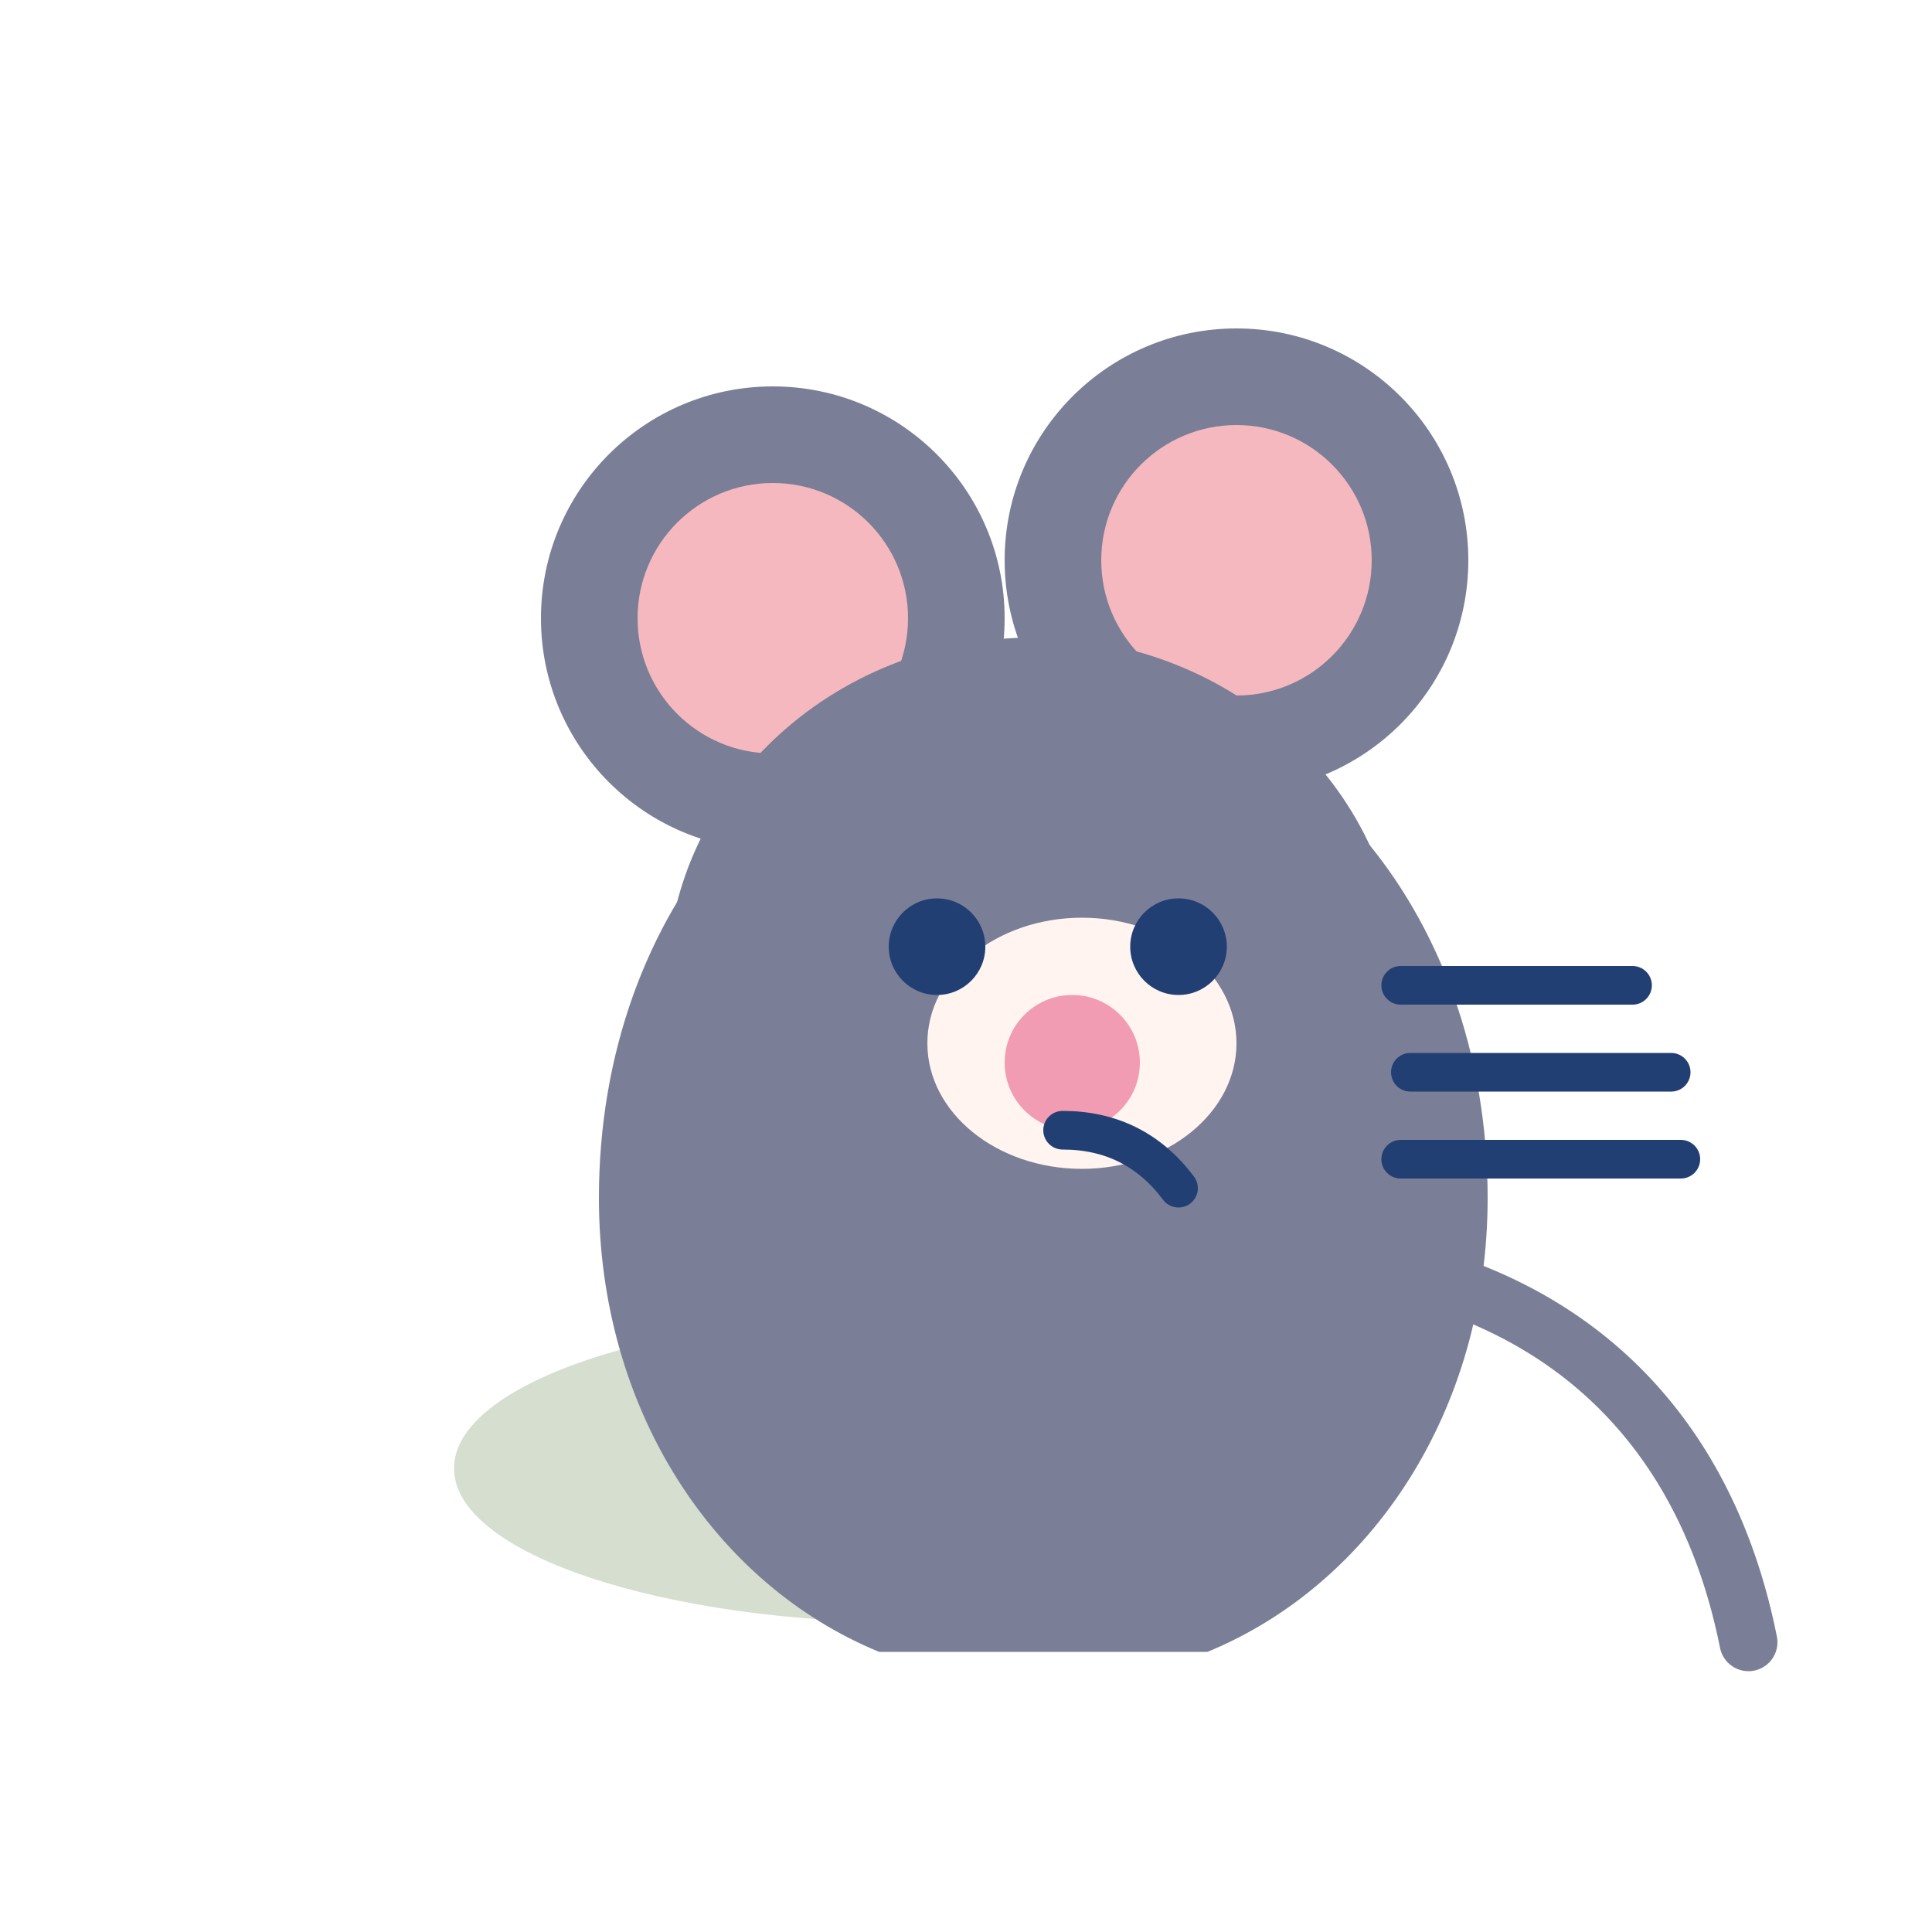
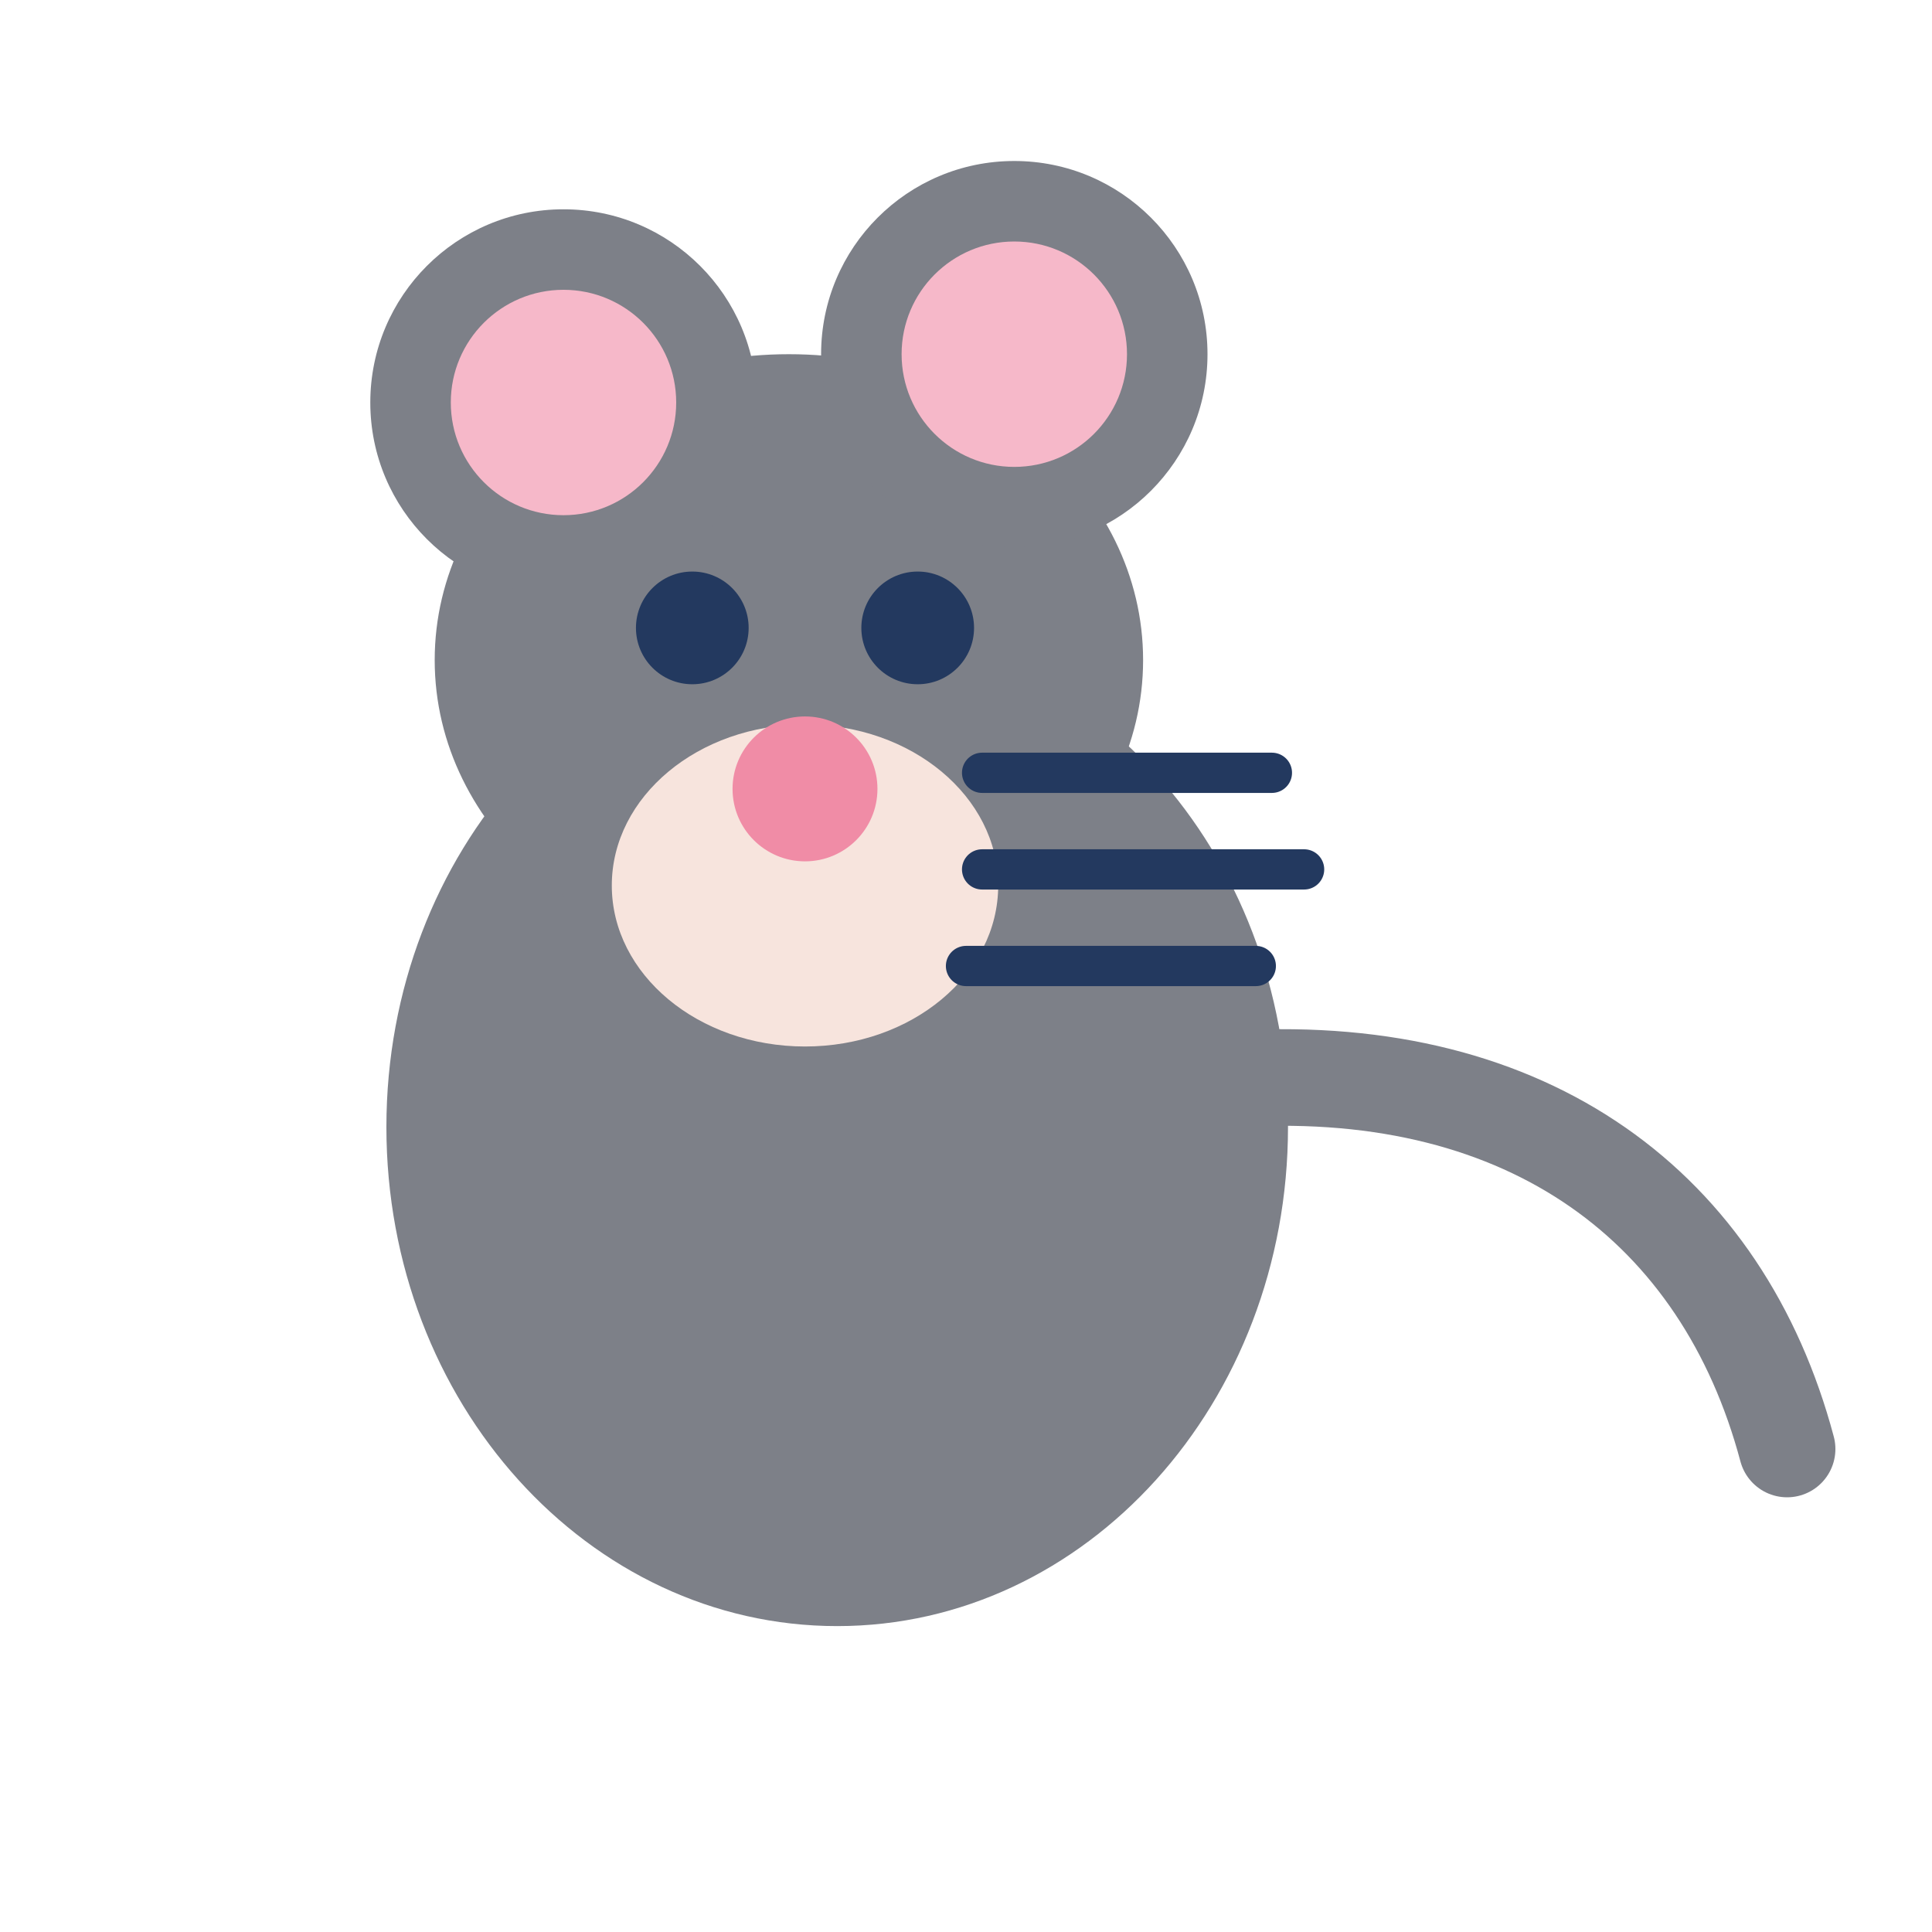
- <svg xmlns="http://www.w3.org/2000/svg" viewBox="0 0 200 200">
-   <ellipse cx="95" cy="152" rx="48" ry="16" fill="#5b7a43" opacity=".25" />
-   <path d="M62 124c0-30 20-53 46-53s46 23 46 53c0 22-12 40-29 47h-34c-17-7-29-25-29-47z" fill="#7a7e97" />
-   <circle cx="80" cy="64" r="24" fill="#7a7e97" />
-   <circle cx="128" cy="58" r="24" fill="#7a7e97" />
-   <circle cx="80" cy="64" r="14" fill="#f4b8be" />
-   <circle cx="128" cy="58" r="14" fill="#f4b8be" />
-   <ellipse cx="107" cy="102" rx="38" ry="36" fill="#7a7e97" />
-   <ellipse cx="112" cy="108" rx="16" ry="13" fill="#fff4ef" />
-   <circle cx="97" cy="98" r="5" fill="#223f73" />
-   <circle cx="122" cy="98" r="5" fill="#223f73" />
-   <circle cx="111" cy="110" r="7" fill="#f19cb2" />
-   <path d="M110 117c5 0 9 2 12 6" stroke="#223f73" stroke-width="4" stroke-linecap="round" fill="none" />
-   <path d="M146 111h27M145 120h29M145 102h24" stroke="#223f73" stroke-width="4" stroke-linecap="round" />
-   <path d="M147 132c18 5 30 18 34 38" stroke="#7a7e97" stroke-width="6" fill="none" stroke-linecap="round" />
+ <svg xmlns="http://www.w3.org/2000/svg" viewBox="0 0 120 120">
+   <ellipse cx="52" cy="70" rx="28" ry="31" fill="#7d8088" />
+   <ellipse cx="49" cy="41" rx="22" ry="19" fill="#7d8088" />
+   <circle cx="35" cy="25" r="12" fill="#7d8088" />
+   <circle cx="63" cy="22" r="12" fill="#7d8088" />
+   <circle cx="35" cy="25" r="7" fill="#f6b8c9" />
+   <circle cx="63" cy="22" r="7" fill="#f6b8c9" />
+   <ellipse cx="50" cy="55" rx="12" ry="10" fill="#f7e4dd" />
+   <circle cx="43" cy="39" r="3.5" fill="#23395f" />
+   <circle cx="57" cy="39" r="3.5" fill="#23395f" />
+   <circle cx="50" cy="49" r="4.5" fill="#f08ca6" />
+   <path d="M77 67c18-1 30 8 34 23" fill="none" stroke="#7d8088" stroke-width="6" stroke-linecap="round" />
+   <path d="M61 48h18M61 54h20M60 60h18" stroke="#23395f" stroke-width="2.5" stroke-linecap="round" />
</svg>
